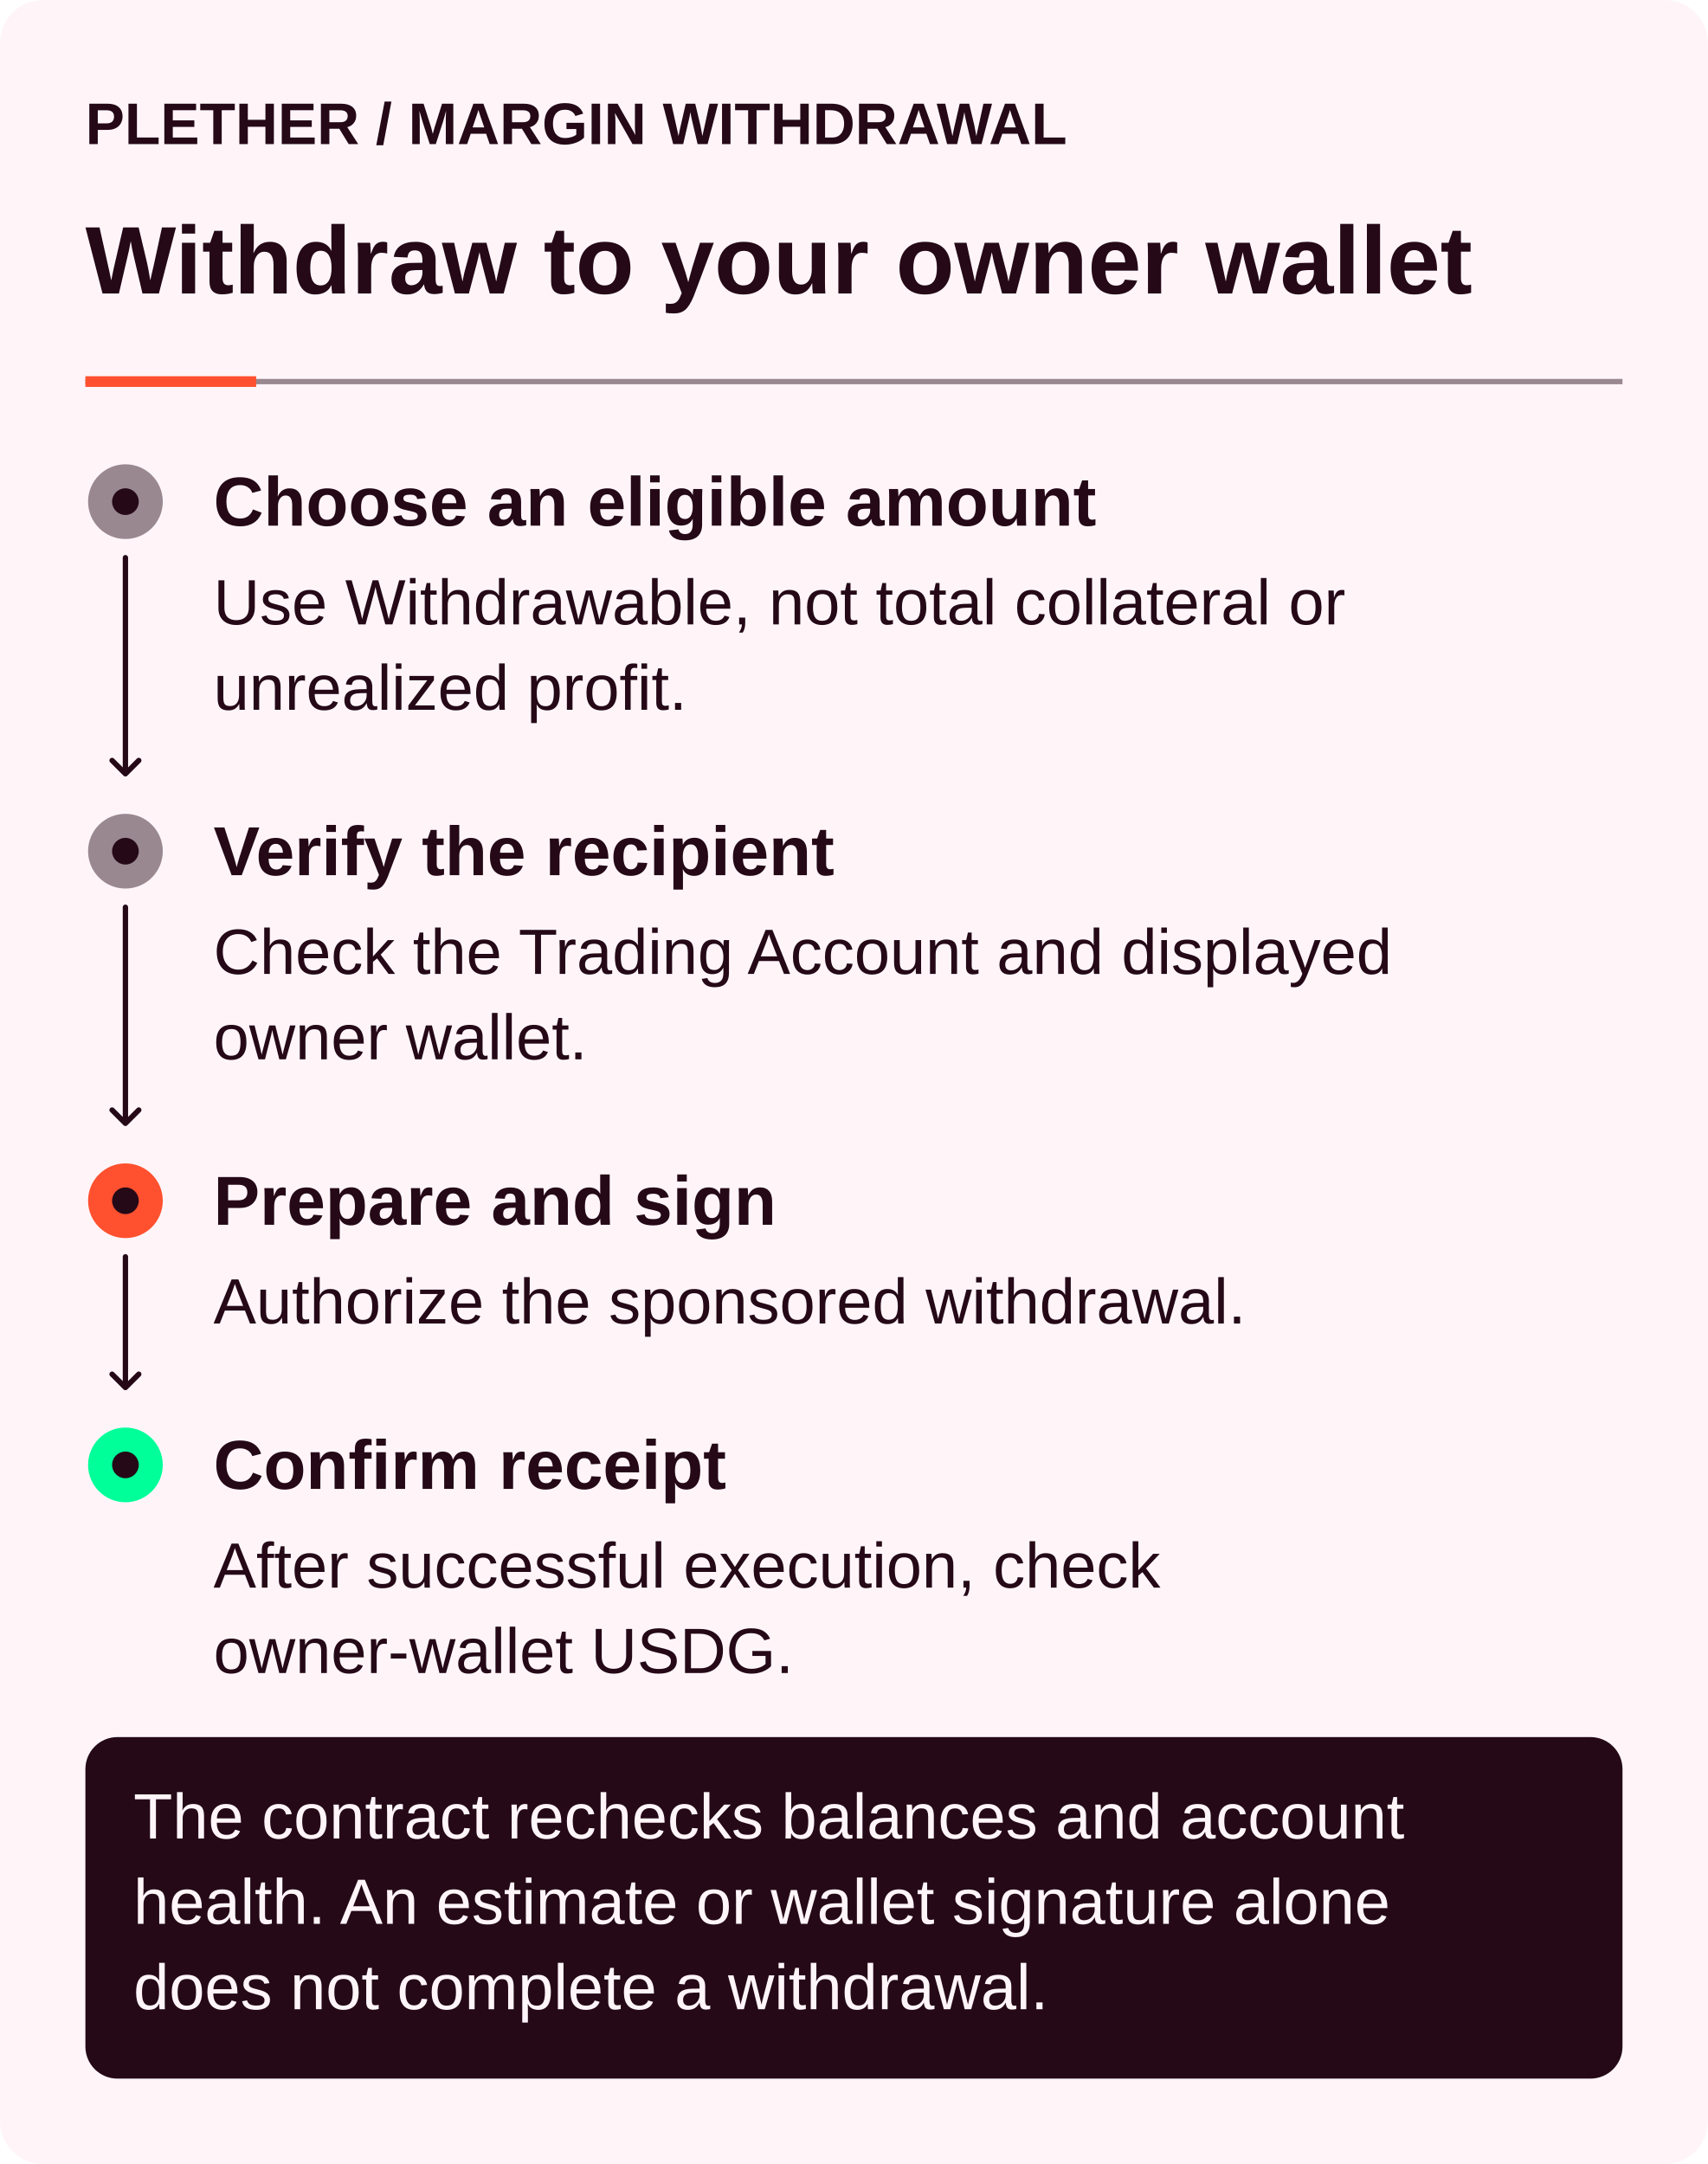
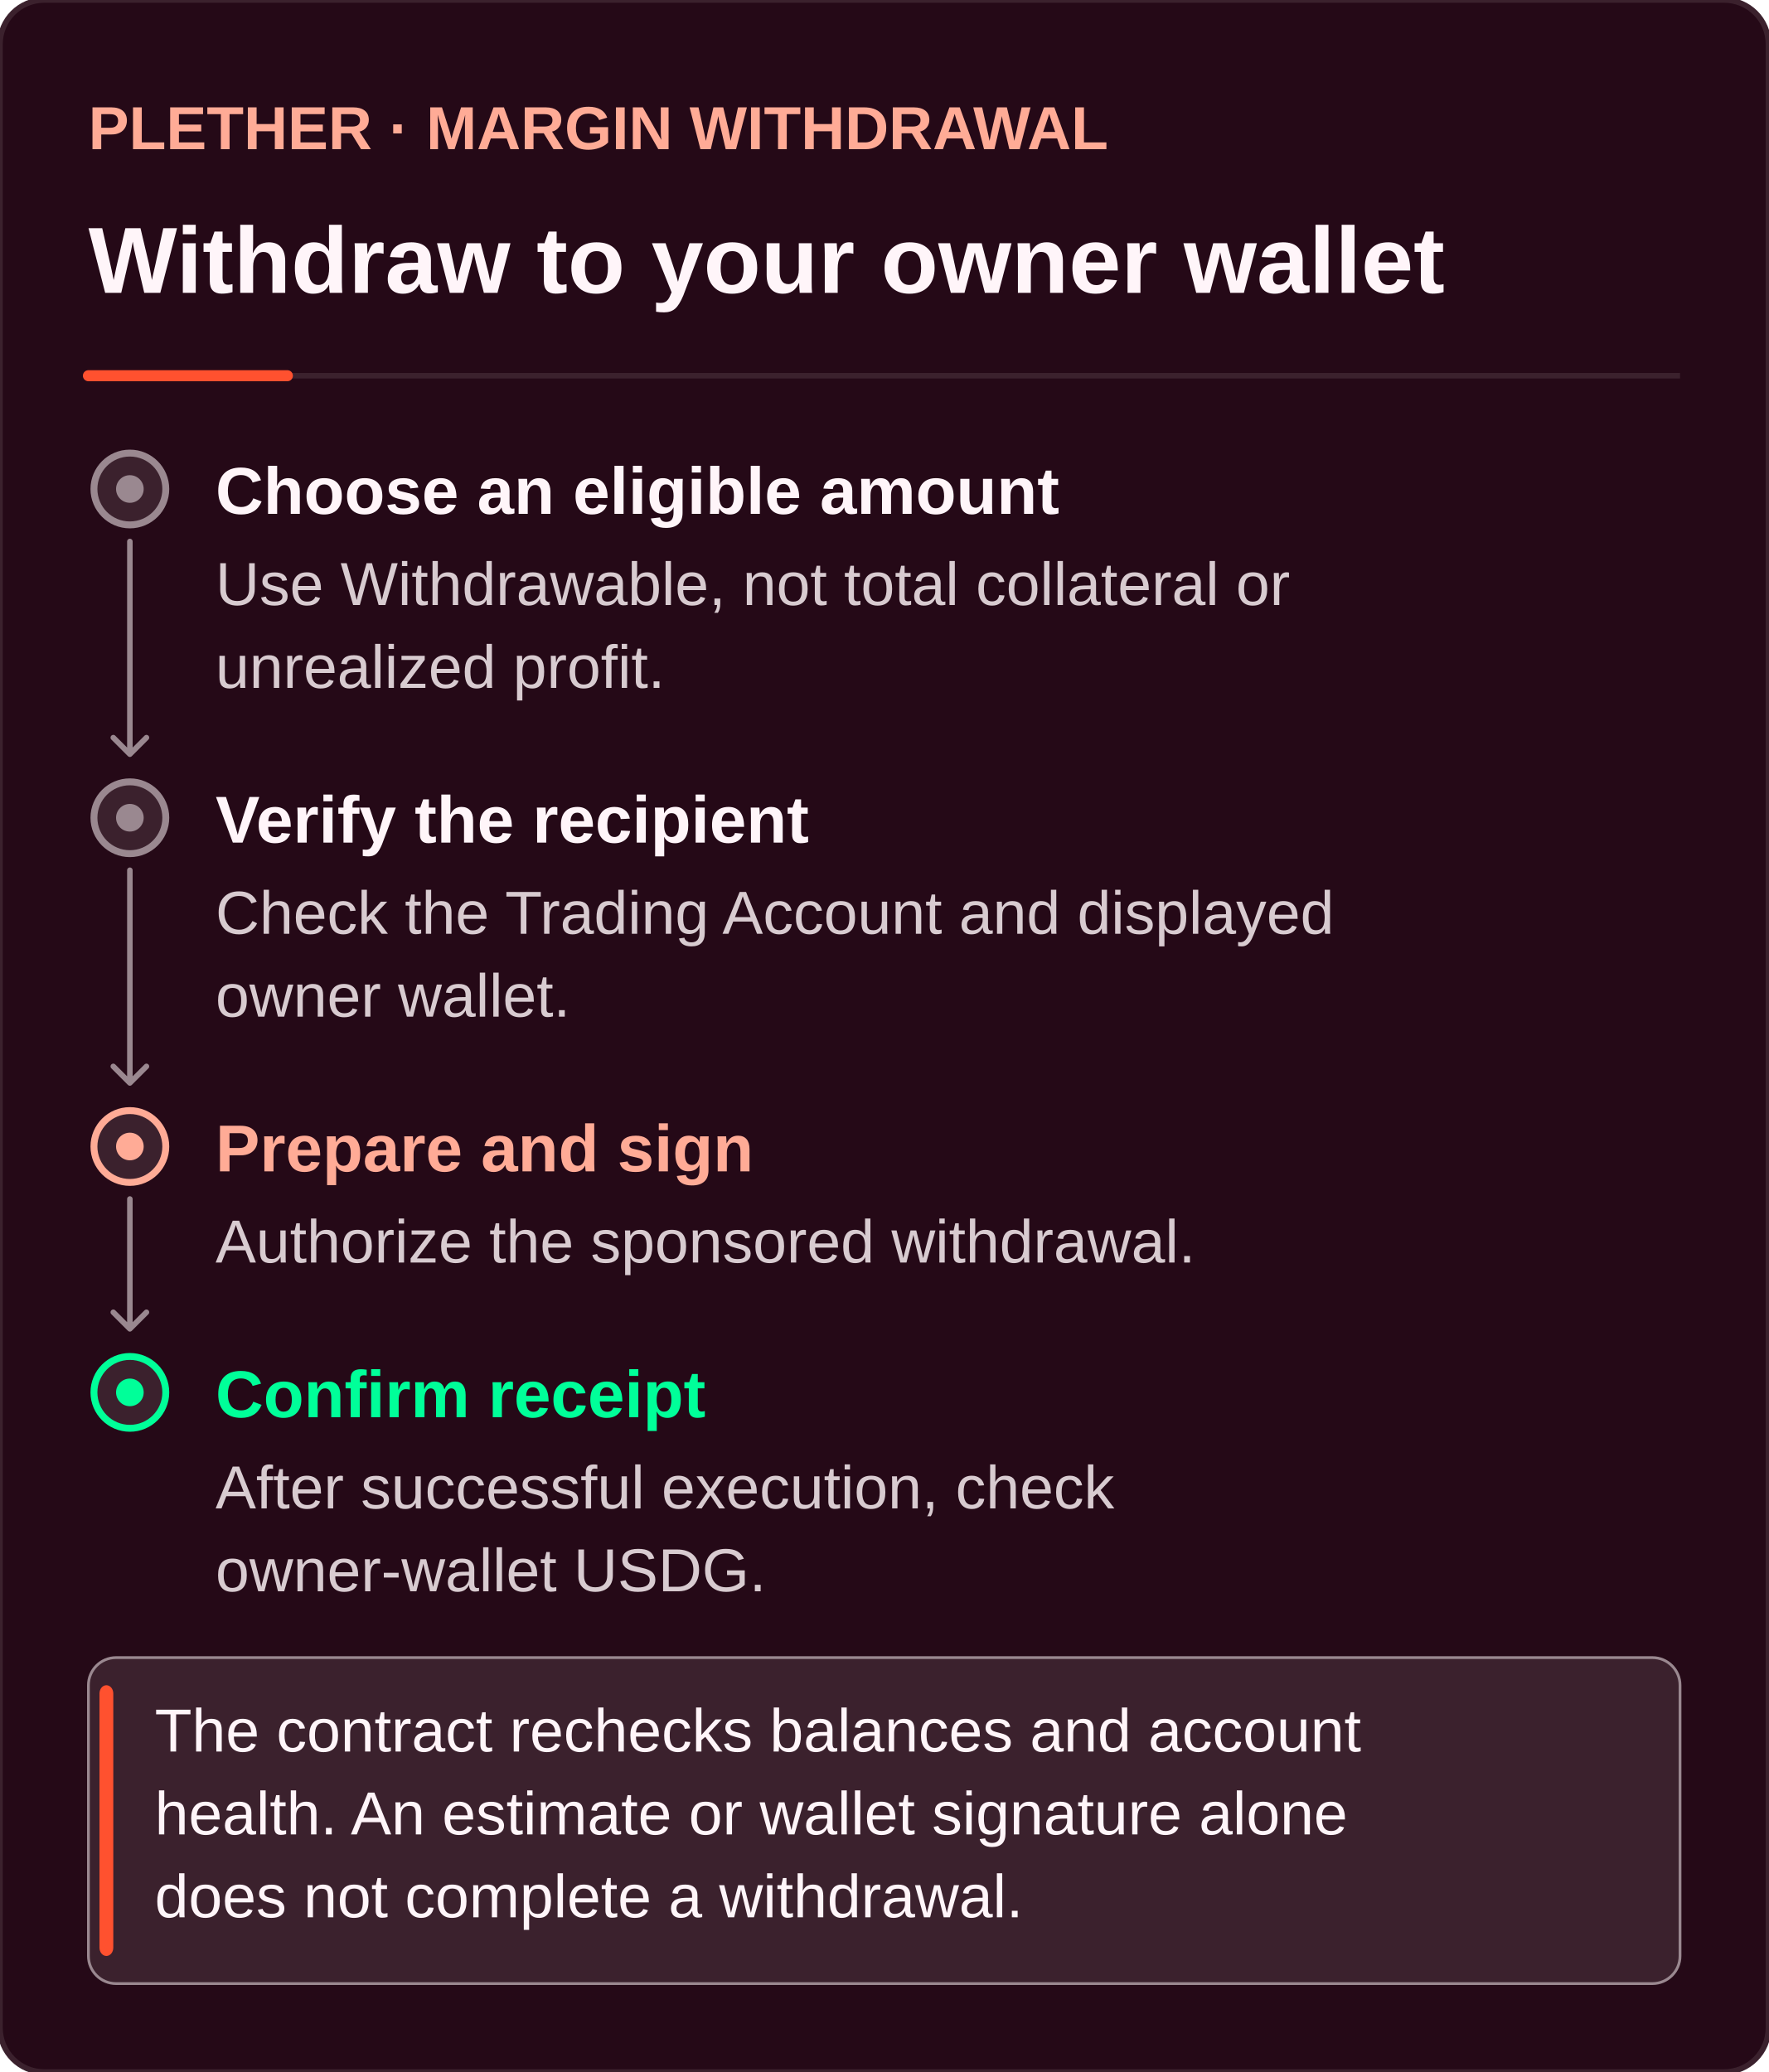
- <svg xmlns="http://www.w3.org/2000/svg" width="640" height="811" viewBox="0 0 640 811" role="img" aria-labelledby="sponsored-withdrawal-flow-title sponsored-withdrawal-flow-desc" focusable="false">
-   <style>text{font-family:Arial,Helvetica,sans-serif}</style>
-   <rect width="640" height="811" rx="16" fill="#FFF5F9" />
-   <text x="32" y="54" font-size="22" font-weight="700" fill="#250917" data-max-width="576">PLETHER / MARGIN WITHDRAWAL</text>
-   <text x="32" y="110" font-size="36" font-weight="700" fill="#250917" data-max-width="576">Withdraw to your owner wallet</text>
-   <path d="M32 143 L608 143" stroke="#9A8890" stroke-width="2" fill="none" />
-   <path d="M32 143 h64" stroke="#FF512F" stroke-width="4" fill="none" />
-   <circle cx="47" cy="188" r="14" fill="#9A8890" />
-   <circle cx="47" cy="188" r="5" fill="#250917" />
-   <text x="80" y="197" font-size="26" font-weight="700" fill="#250917" data-max-width="528">Choose an eligible amount</text>
-   <text x="80" y="234" font-size="24" font-weight="400" fill="#250917" data-max-width="528">Use Withdrawable, not total collateral or</text>
-   <text x="80" y="266" font-size="24" font-weight="400" fill="#250917" data-max-width="528">unrealized profit.</text>
-   <path d="M47 209 V290 m-5 -5 5 5 5 -5" stroke="#250917" stroke-width="2" stroke-linecap="round" stroke-linejoin="round" fill="none" />
-   <circle cx="47" cy="319" r="14" fill="#9A8890" />
-   <circle cx="47" cy="319" r="5" fill="#250917" />
-   <text x="80" y="328" font-size="26" font-weight="700" fill="#250917" data-max-width="528">Verify the recipient</text>
-   <text x="80" y="365" font-size="24" font-weight="400" fill="#250917" data-max-width="528">Check the Trading Account and displayed</text>
-   <text x="80" y="397" font-size="24" font-weight="400" fill="#250917" data-max-width="528">owner wallet.</text>
-   <path d="M47 340 V421 m-5 -5 5 5 5 -5" stroke="#250917" stroke-width="2" stroke-linecap="round" stroke-linejoin="round" fill="none" />
-   <circle cx="47" cy="450" r="14" fill="#FF512F" />
-   <circle cx="47" cy="450" r="5" fill="#250917" />
-   <text x="80" y="459" font-size="26" font-weight="700" fill="#250917" data-max-width="528">Prepare and sign</text>
-   <text x="80" y="496" font-size="24" font-weight="400" fill="#250917" data-max-width="528">Authorize the sponsored withdrawal.</text>
-   <path d="M47 471 V520 m-5 -5 5 5 5 -5" stroke="#250917" stroke-width="2" stroke-linecap="round" stroke-linejoin="round" fill="none" />
-   <circle cx="47" cy="549" r="14" fill="#00FF99" />
-   <circle cx="47" cy="549" r="5" fill="#250917" />
-   <text x="80" y="558" font-size="26" font-weight="700" fill="#250917" data-max-width="528">Confirm receipt</text>
-   <text x="80" y="595" font-size="24" font-weight="400" fill="#250917" data-max-width="528">After successful execution, check</text>
-   <text x="80" y="627" font-size="24" font-weight="400" fill="#250917" data-max-width="528">owner-wallet USDG.</text>
-   <rect x="32" y="651" width="576" height="128" rx="12" fill="#250917" stroke="none" />
-   <text x="50" y="689" font-size="24" font-weight="400" fill="#FFF5F9" data-max-width="540">The contract rechecks balances and account</text>
-   <text x="50" y="721" font-size="24" font-weight="400" fill="#FFF5F9" data-max-width="540">health. An estimate or wallet signature alone</text>
-   <text x="50" y="753" font-size="24" font-weight="400" fill="#FFF5F9" data-max-width="540">does not complete a withdrawal.</text>
+ <svg xmlns="http://www.w3.org/2000/svg" width="640" height="750" viewBox="0 0 640 750" role="img" aria-labelledby="sponsored-withdrawal-flow-title sponsored-withdrawal-flow-desc" focusable="false">
+   <style>text{font-family:'Uncut Sans',-apple-system,BlinkMacSystemFont,'Segoe UI',Arial,Helvetica,sans-serif}</style>
+   <rect width="640" height="750" rx="16" fill="#250917" stroke="#3B212D" stroke-width="2" />
+   <text x="32" y="54" font-size="22" font-weight="700" fill="#FFAB96" data-max-width="576">PLETHER · MARGIN WITHDRAWAL</text>
+   <text x="32" y="106" font-size="34" font-weight="700" fill="#FFF5F9" data-max-width="576">Withdraw to your owner wallet</text>
+   <path d="M32 136 L608 136" stroke="#3B212D" stroke-width="2" fill="none" />
+   <path d="M32 136 h72" stroke="#FF512F" stroke-width="4" stroke-linecap="round" fill="none" />
+   <circle cx="47" cy="177" r="13" fill="#3B212D" stroke="#9A8890" stroke-width="2.5" />
+   <circle cx="47" cy="177" r="5" fill="#9A8890" />
+   <text x="78" y="186" font-size="24" font-weight="700" fill="#FFF5F9" data-max-width="530">Choose an eligible amount</text>
+   <text x="78" y="219" font-size="22" font-weight="400" fill="#D8CBD0" data-max-width="530">Use Withdrawable, not total collateral or</text>
+   <text x="78" y="249" font-size="22" font-weight="400" fill="#D8CBD0" data-max-width="530">unrealized profit.</text>
+   <path d="M47 196 V273 m-6 -6 6 6 6 -6" stroke="#9A8890" stroke-width="2" stroke-linecap="round" stroke-linejoin="round" fill="none" />
+   <circle cx="47" cy="296" r="13" fill="#3B212D" stroke="#9A8890" stroke-width="2.5" />
+   <circle cx="47" cy="296" r="5" fill="#9A8890" />
+   <text x="78" y="305" font-size="24" font-weight="700" fill="#FFF5F9" data-max-width="530">Verify the recipient</text>
+   <text x="78" y="338" font-size="22" font-weight="400" fill="#D8CBD0" data-max-width="530">Check the Trading Account and displayed</text>
+   <text x="78" y="368" font-size="22" font-weight="400" fill="#D8CBD0" data-max-width="530">owner wallet.</text>
+   <path d="M47 315 V392 m-6 -6 6 6 6 -6" stroke="#9A8890" stroke-width="2" stroke-linecap="round" stroke-linejoin="round" fill="none" />
+   <circle cx="47" cy="415" r="13" fill="#3B212D" stroke="#FFAB96" stroke-width="2.5" />
+   <circle cx="47" cy="415" r="5" fill="#FFAB96" />
+   <text x="78" y="424" font-size="24" font-weight="700" fill="#FFAB96" data-max-width="530">Prepare and sign</text>
+   <text x="78" y="457" font-size="22" font-weight="400" fill="#D8CBD0" data-max-width="530">Authorize the sponsored withdrawal.</text>
+   <path d="M47 434 V481 m-6 -6 6 6 6 -6" stroke="#9A8890" stroke-width="2" stroke-linecap="round" stroke-linejoin="round" fill="none" />
+   <circle cx="47" cy="504" r="13" fill="#3B212D" stroke="#00FF99" stroke-width="2.5" />
+   <circle cx="47" cy="504" r="5" fill="#00FF99" />
+   <text x="78" y="513" font-size="24" font-weight="700" fill="#00FF99" data-max-width="530">Confirm receipt</text>
+   <text x="78" y="546" font-size="22" font-weight="400" fill="#D8CBD0" data-max-width="530">After successful execution, check</text>
+   <text x="78" y="576" font-size="22" font-weight="400" fill="#D8CBD0" data-max-width="530">owner-wallet USDG.</text>
+   <rect x="32" y="600" width="576" height="118" rx="10" fill="#3B212D" stroke="#9A8890" stroke-width="1" />
+   <rect x="36" y="610" width="5" height="98" rx="3" fill="#FF512F" stroke="none" />
+   <text x="56" y="634" font-size="22" font-weight="400" fill="#FFF5F9" data-max-width="532">The contract rechecks balances and account</text>
+   <text x="56" y="664" font-size="22" font-weight="400" fill="#FFF5F9" data-max-width="532">health. An estimate or wallet signature alone</text>
+   <text x="56" y="694" font-size="22" font-weight="400" fill="#FFF5F9" data-max-width="532">does not complete a withdrawal.</text>
</svg>
